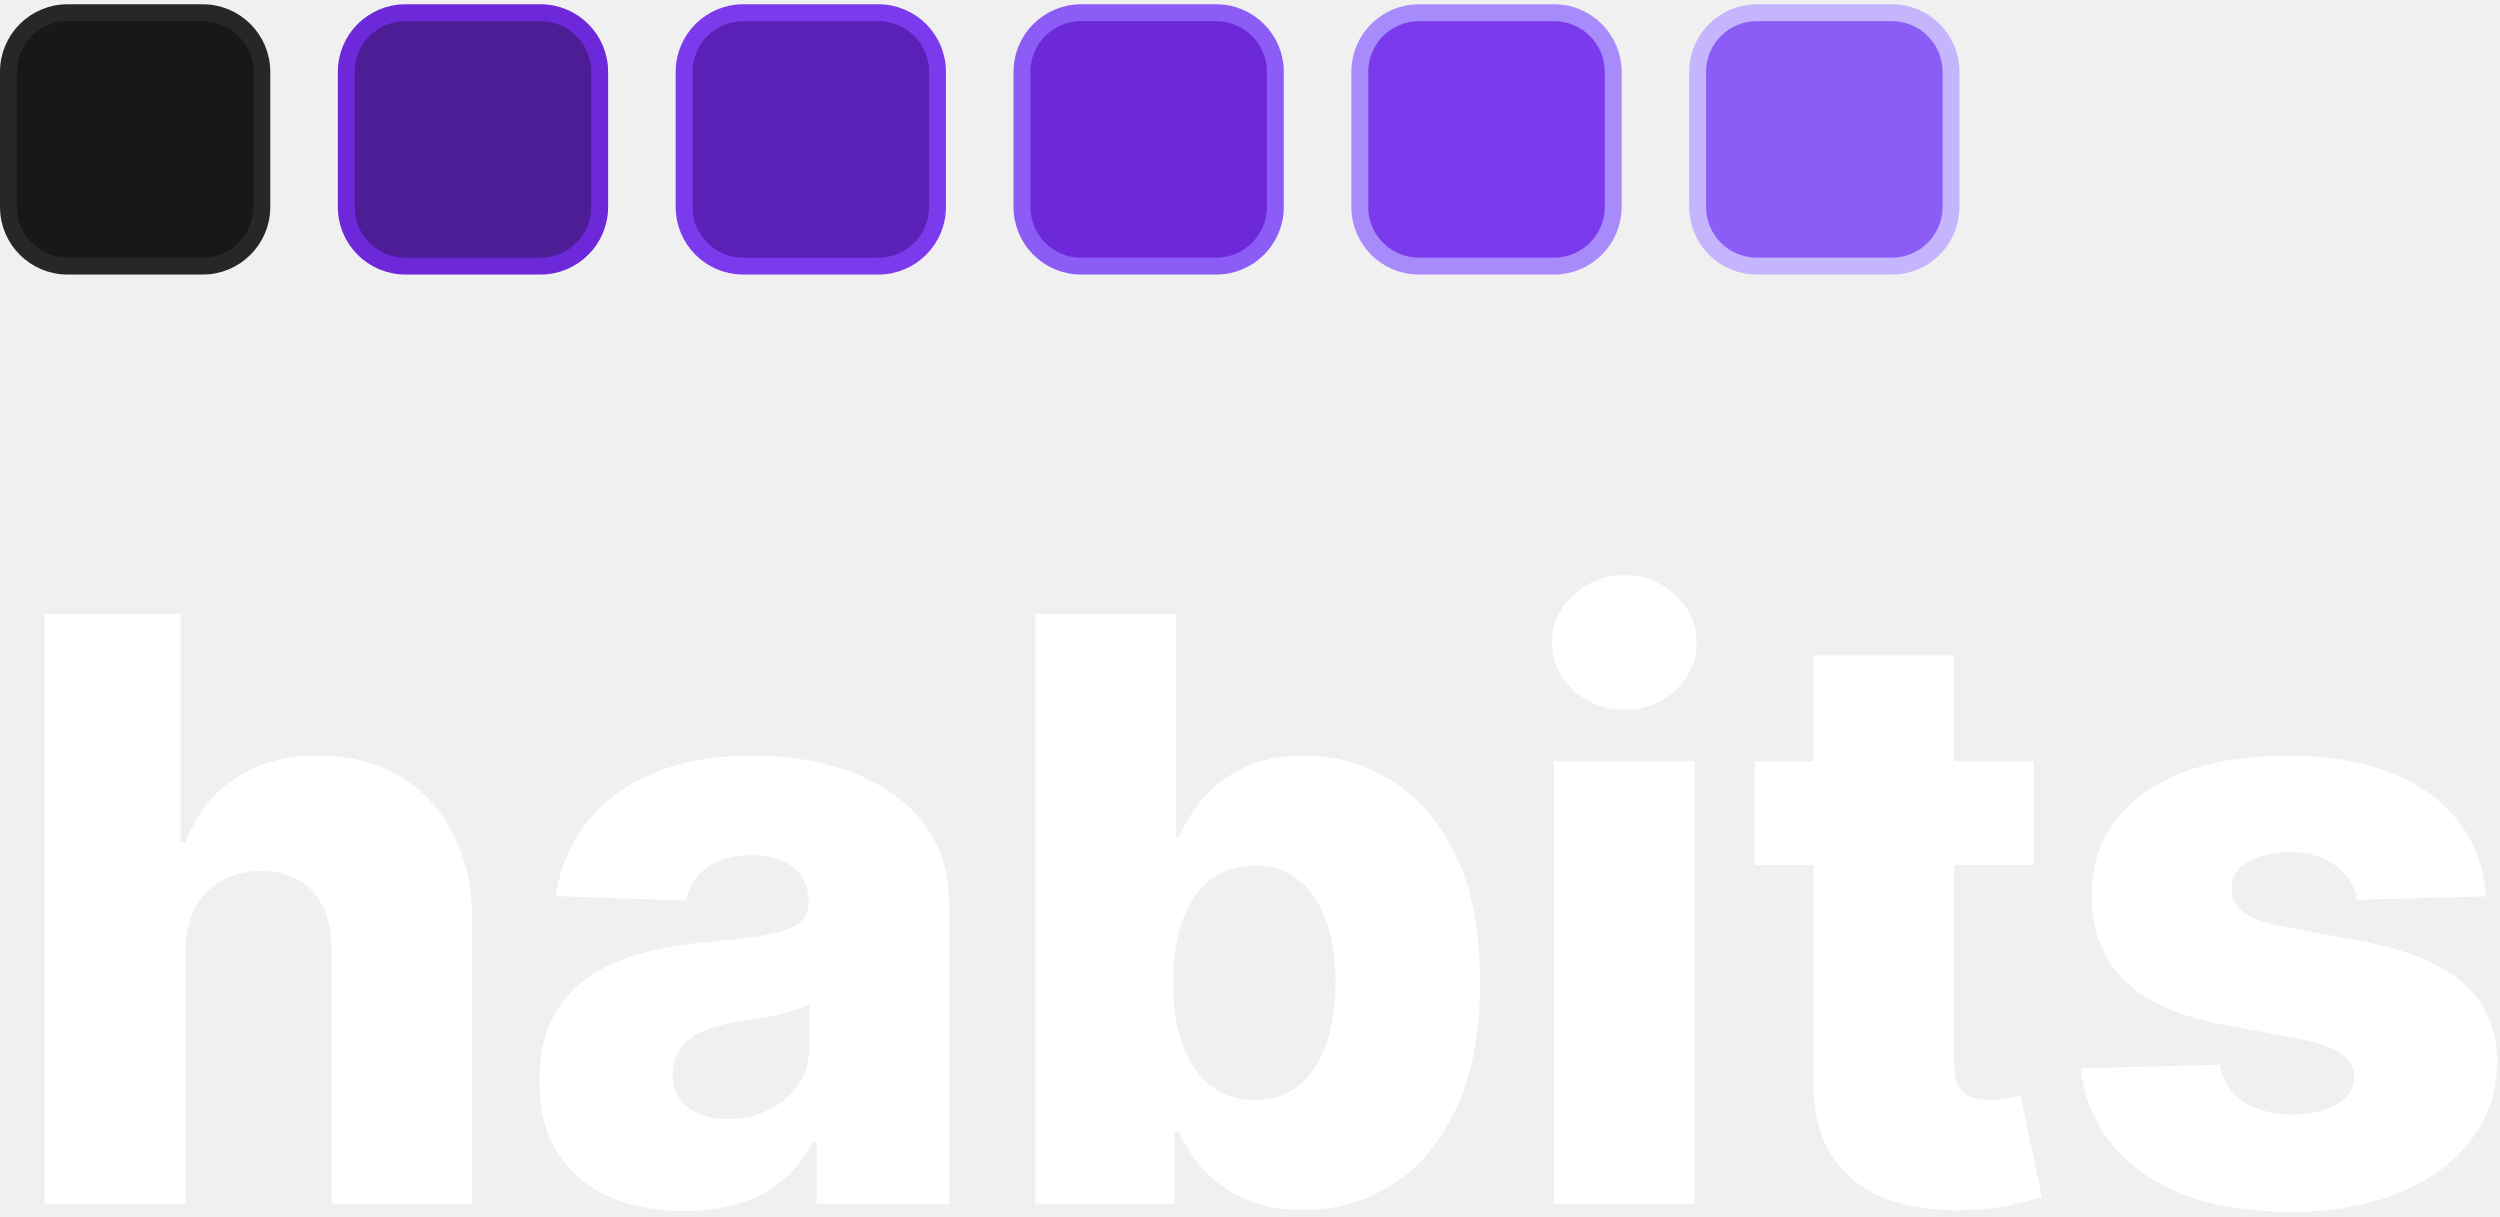
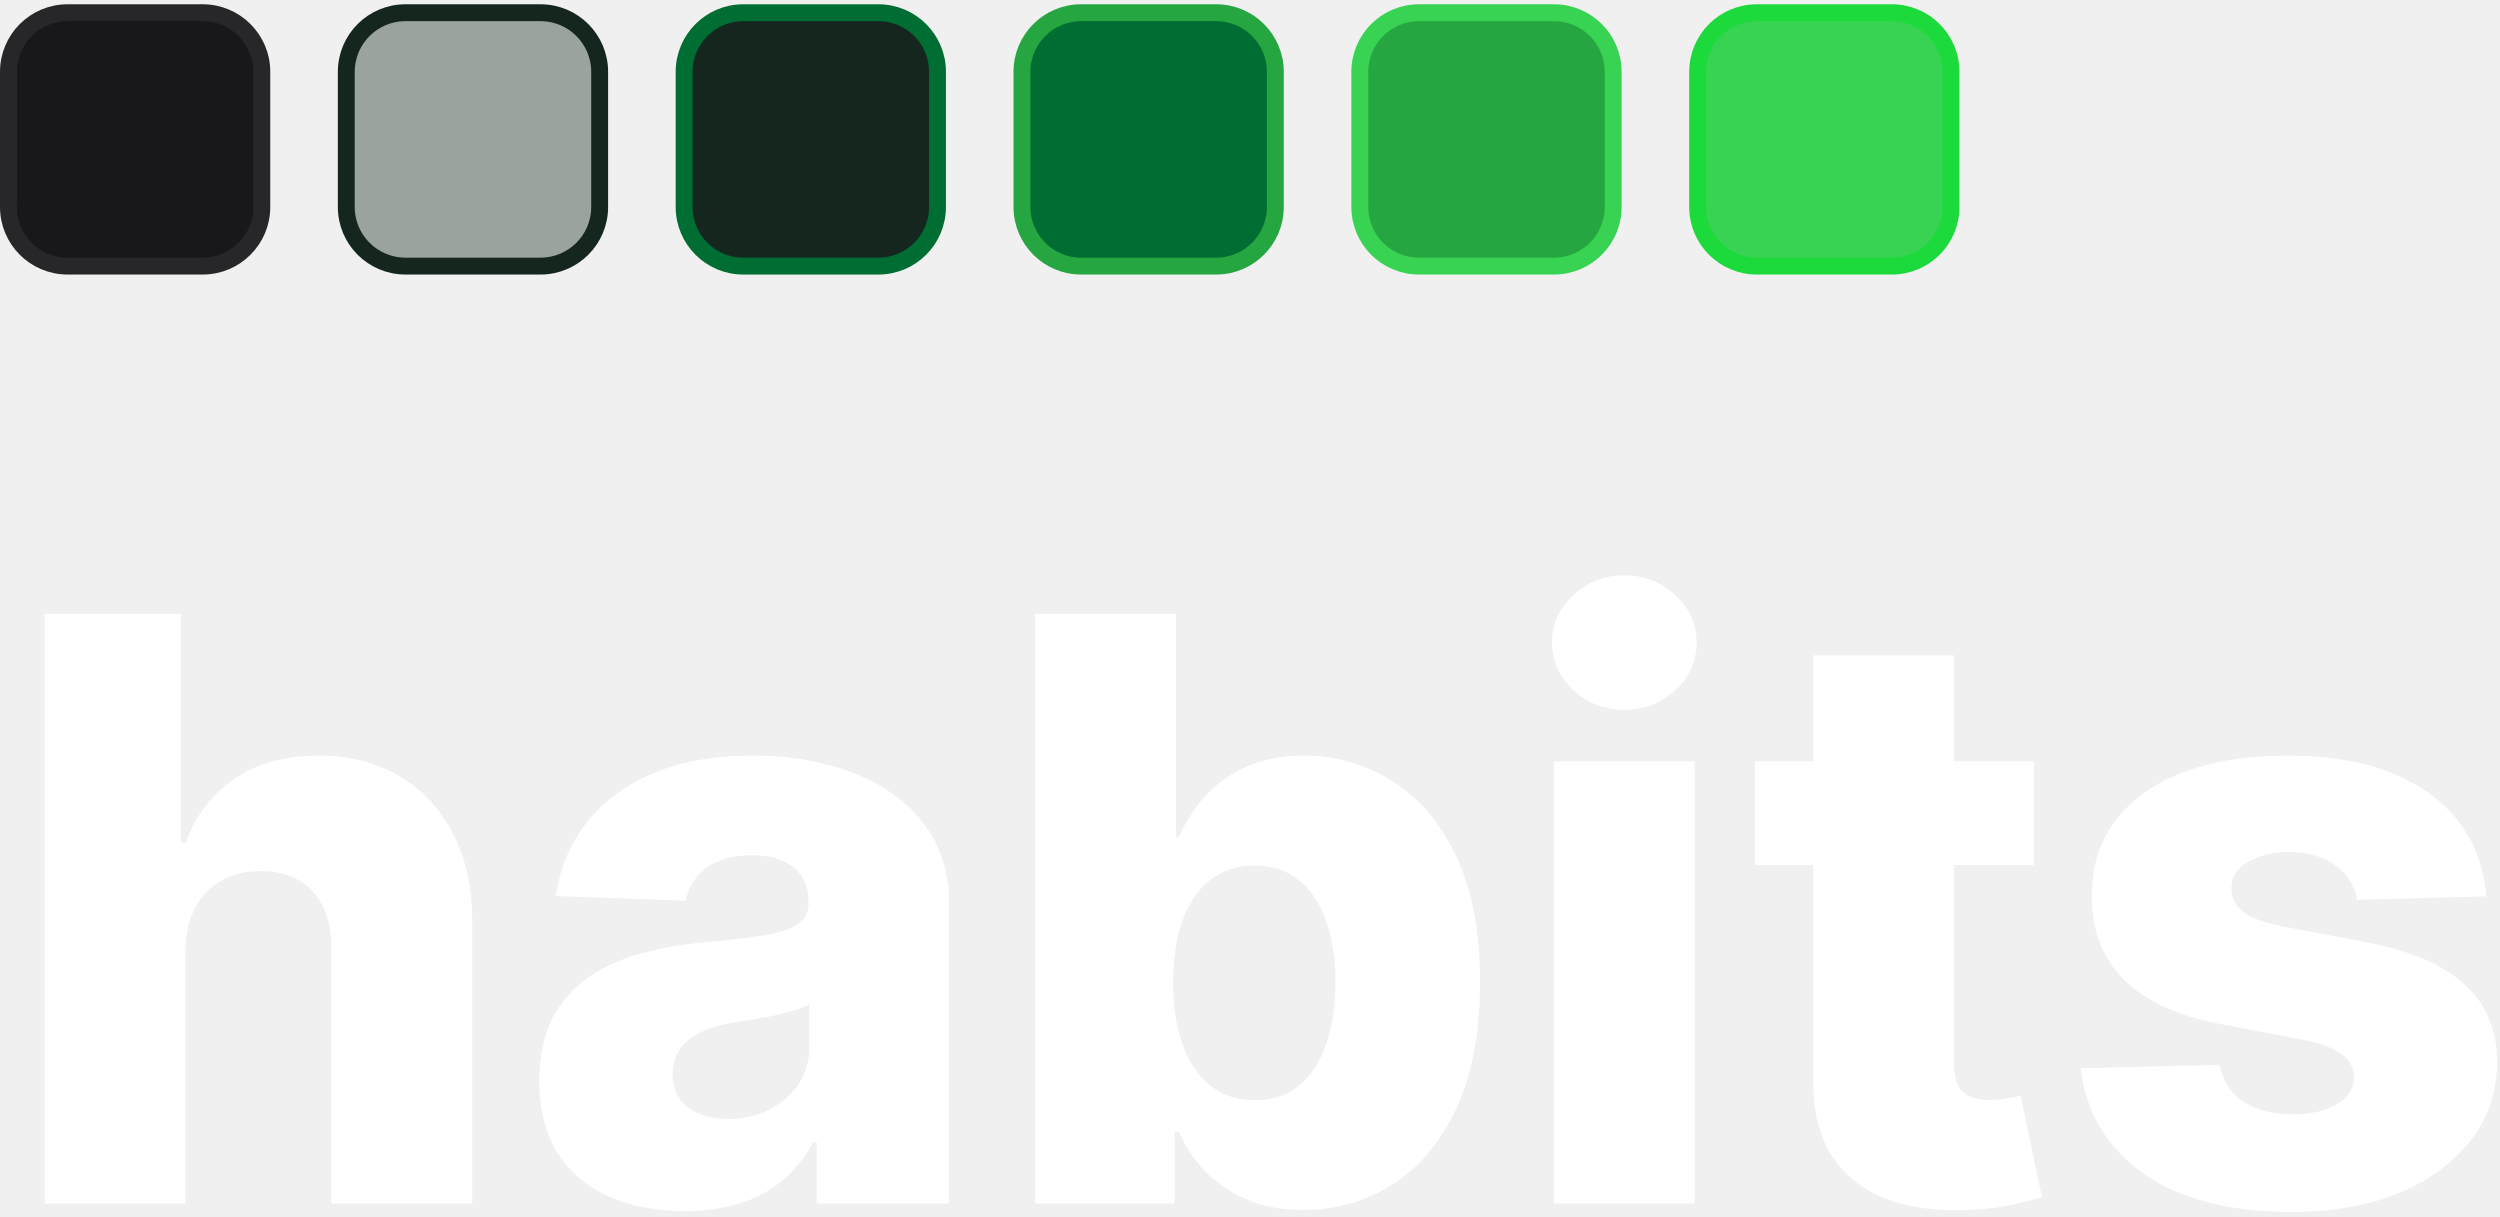
<svg xmlns="http://www.w3.org/2000/svg" width="148" height="72" viewBox="0 0 148 72" fill="none">
-   <path d="M10.977 56.321V71.253H2.642V36.344H10.704V49.878H10.994C11.585 48.264 12.551 47.003 13.892 46.094C15.244 45.185 16.898 44.73 18.852 44.73C20.693 44.73 22.296 45.139 23.659 45.957C25.023 46.764 26.079 47.906 26.829 49.383C27.591 50.861 27.966 52.588 27.954 54.565V71.253H19.619V56.202C19.631 54.747 19.267 53.611 18.528 52.793C17.79 51.974 16.75 51.565 15.409 51.565C14.534 51.565 13.761 51.758 13.091 52.145C12.432 52.52 11.915 53.06 11.54 53.764C11.176 54.469 10.989 55.321 10.977 56.321Z" fill="white" />
-   <path d="M40.538 71.696C38.868 71.696 37.385 71.418 36.09 70.861C34.805 70.293 33.788 69.44 33.038 68.304C32.3 67.156 31.93 65.719 31.93 63.992C31.93 62.537 32.186 61.31 32.697 60.31C33.209 59.31 33.913 58.497 34.811 57.872C35.709 57.247 36.743 56.776 37.913 56.457C39.084 56.128 40.334 55.906 41.663 55.793C43.152 55.656 44.351 55.514 45.26 55.367C46.169 55.207 46.828 54.986 47.237 54.702C47.658 54.406 47.868 53.992 47.868 53.457V53.372C47.868 52.497 47.567 51.821 46.965 51.344C46.362 50.867 45.55 50.628 44.527 50.628C43.425 50.628 42.538 50.867 41.868 51.344C41.197 51.821 40.771 52.48 40.59 53.321L32.902 53.048C33.129 51.457 33.715 50.037 34.658 48.787C35.612 47.526 36.919 46.537 38.578 45.821C40.249 45.094 42.254 44.73 44.595 44.73C46.266 44.73 47.805 44.929 49.215 45.327C50.624 45.713 51.851 46.281 52.896 47.031C53.942 47.77 54.749 48.679 55.317 49.758C55.896 50.838 56.186 52.071 56.186 53.457V71.253H48.345V67.605H48.141C47.675 68.492 47.078 69.242 46.351 69.855C45.635 70.469 44.788 70.929 43.811 71.236C42.845 71.543 41.754 71.696 40.538 71.696ZM43.112 66.242C44.01 66.242 44.817 66.06 45.533 65.696C46.26 65.332 46.84 64.832 47.271 64.196C47.703 63.548 47.919 62.798 47.919 61.946V59.457C47.68 59.582 47.391 59.696 47.05 59.798C46.72 59.901 46.356 59.997 45.959 60.088C45.561 60.179 45.152 60.258 44.731 60.327C44.311 60.395 43.908 60.457 43.521 60.514C42.737 60.639 42.067 60.832 41.51 61.094C40.965 61.355 40.544 61.696 40.249 62.117C39.965 62.526 39.822 63.014 39.822 63.582C39.822 64.446 40.129 65.105 40.743 65.56C41.368 66.014 42.158 66.242 43.112 66.242Z" fill="white" />
-   <path d="M61.283 71.253V36.344H69.618V49.554H69.788C70.129 48.758 70.612 47.992 71.237 47.253C71.874 46.514 72.68 45.912 73.658 45.446C74.646 44.969 75.828 44.73 77.203 44.73C79.021 44.73 80.72 45.207 82.3 46.162C83.891 47.117 85.175 48.588 86.152 50.577C87.129 52.565 87.618 55.099 87.618 58.179C87.618 61.145 87.146 63.628 86.203 65.628C85.271 67.628 84.01 69.128 82.419 70.128C80.84 71.128 79.084 71.628 77.152 71.628C75.834 71.628 74.692 71.412 73.726 70.98C72.76 70.548 71.947 69.98 71.288 69.276C70.641 68.571 70.141 67.815 69.788 67.008H69.533V71.253H61.283ZM69.447 58.162C69.447 59.571 69.635 60.798 70.01 61.844C70.396 62.889 70.947 63.702 71.663 64.281C72.391 64.849 73.26 65.133 74.271 65.133C75.294 65.133 76.163 64.849 76.879 64.281C77.595 63.702 78.135 62.889 78.499 61.844C78.874 60.798 79.061 59.571 79.061 58.162C79.061 56.753 78.874 55.531 78.499 54.497C78.135 53.463 77.595 52.662 76.879 52.094C76.175 51.526 75.305 51.242 74.271 51.242C73.249 51.242 72.379 51.52 71.663 52.077C70.947 52.633 70.396 53.429 70.01 54.463C69.635 55.497 69.447 56.73 69.447 58.162Z" fill="white" />
-   <path d="M91.986 71.253V45.071H100.321V71.253H91.986ZM96.162 42.02C94.992 42.02 93.986 41.633 93.145 40.861C92.304 40.077 91.883 39.133 91.883 38.031C91.883 36.94 92.304 36.008 93.145 35.236C93.986 34.452 94.992 34.06 96.162 34.06C97.344 34.06 98.349 34.452 99.179 35.236C100.02 36.008 100.44 36.94 100.44 38.031C100.44 39.133 100.02 40.077 99.179 40.861C98.349 41.633 97.344 42.02 96.162 42.02Z" fill="white" />
-   <path d="M120.405 45.071V51.207H103.888V45.071H120.405ZM107.348 38.798H115.683V63.02C115.683 63.531 115.763 63.946 115.922 64.264C116.092 64.571 116.337 64.793 116.655 64.929C116.973 65.054 117.354 65.117 117.797 65.117C118.115 65.117 118.45 65.088 118.803 65.031C119.166 64.963 119.439 64.906 119.621 64.861L120.882 70.878C120.484 70.992 119.922 71.133 119.195 71.304C118.479 71.474 117.621 71.582 116.621 71.628C114.666 71.719 112.99 71.492 111.592 70.946C110.206 70.389 109.143 69.526 108.405 68.355C107.678 67.185 107.325 65.713 107.348 63.94V38.798Z" fill="white" />
-   <path d="M147.188 53.065L139.534 53.27C139.455 52.724 139.239 52.242 138.886 51.821C138.534 51.389 138.074 51.054 137.506 50.815C136.949 50.565 136.301 50.44 135.562 50.44C134.597 50.44 133.773 50.633 133.091 51.02C132.42 51.406 132.091 51.929 132.102 52.588C132.091 53.099 132.295 53.543 132.716 53.918C133.148 54.293 133.915 54.594 135.017 54.821L140.062 55.776C142.676 56.276 144.619 57.105 145.892 58.264C147.176 59.423 147.824 60.957 147.835 62.867C147.824 64.662 147.29 66.224 146.233 67.554C145.188 68.883 143.756 69.918 141.938 70.656C140.119 71.383 138.04 71.747 135.699 71.747C131.96 71.747 129.011 70.98 126.852 69.446C124.705 67.901 123.477 65.832 123.17 63.242L131.403 63.037C131.585 63.992 132.057 64.719 132.818 65.219C133.58 65.719 134.551 65.969 135.733 65.969C136.801 65.969 137.67 65.77 138.341 65.372C139.011 64.974 139.352 64.446 139.364 63.787C139.352 63.196 139.091 62.724 138.58 62.372C138.068 62.008 137.267 61.724 136.176 61.52L131.608 60.651C128.983 60.173 127.028 59.293 125.744 58.008C124.46 56.713 123.824 55.065 123.835 53.065C123.824 51.315 124.29 49.821 125.233 48.582C126.176 47.332 127.517 46.378 129.256 45.719C130.994 45.06 133.045 44.73 135.409 44.73C138.955 44.73 141.75 45.474 143.795 46.963C145.841 48.44 146.972 50.474 147.188 53.065Z" fill="white" />
-   <rect x="0.5" y="0.753" width="15" height="15" rx="3.5" fill="#18181B" stroke="#27272A" />
-   <rect x="20.5" y="0.753" width="15" height="15" rx="3.5" fill="#4C1D95" stroke="#6D28D9" />
-   <rect x="40.5" y="0.753" width="15" height="15" rx="3.5" fill="#5B21B6" stroke="#7C3AED" />
-   <rect x="60.5" y="0.753" width="15" height="15" rx="3.5" fill="#6D28D9" stroke="#8B5CF6" />
-   <rect x="80.5" y="0.753" width="15" height="15" rx="3.5" fill="#7C3AED" stroke="#A78BFA" />
-   <rect x="100.5" y="0.753" width="15" height="15" rx="3.5" fill="#8B5CF6" stroke="#C4B5FD" />
+   <g>
+     <path d="M10.977 56.321V71.253H2.642V36.344H10.704V49.878H10.994C11.585 48.264 12.551 47.003 13.892 46.094C15.244 45.185 16.898 44.73 18.852 44.73C20.693 44.73 22.296 45.139 23.659 45.957C25.023 46.764 26.079 47.906 26.829 49.383C27.591 50.861 27.966 52.588 27.954 54.565V71.253H19.619V56.202C19.631 54.747 19.267 53.611 18.528 52.793C17.79 51.974 16.75 51.565 15.409 51.565C14.534 51.565 13.761 51.758 13.091 52.145C12.432 52.52 11.915 53.06 11.54 53.764C11.176 54.469 10.989 55.321 10.977 56.321Z" fill="white" />
+     <path d="M40.538 71.696C38.868 71.696 37.385 71.418 36.09 70.861C34.805 70.293 33.788 69.44 33.038 68.304C32.3 67.156 31.93 65.719 31.93 63.992C31.93 62.537 32.186 61.31 32.697 60.31C33.209 59.31 33.913 58.497 34.811 57.872C35.709 57.247 36.743 56.776 37.913 56.457C39.084 56.128 40.334 55.906 41.663 55.793C43.152 55.656 44.351 55.514 45.26 55.367C46.169 55.207 46.828 54.986 47.237 54.702C47.658 54.406 47.868 53.992 47.868 53.457V53.372C47.868 52.497 47.567 51.821 46.965 51.344C46.362 50.867 45.55 50.628 44.527 50.628C43.425 50.628 42.538 50.867 41.868 51.344C41.197 51.821 40.771 52.48 40.59 53.321L32.902 53.048C33.129 51.457 33.715 50.037 34.658 48.787C35.612 47.526 36.919 46.537 38.578 45.821C40.249 45.094 42.254 44.73 44.595 44.73C46.266 44.73 47.805 44.929 49.215 45.327C50.624 45.713 51.851 46.281 52.896 47.031C53.942 47.77 54.749 48.679 55.317 49.758C55.896 50.838 56.186 52.071 56.186 53.457V71.253H48.345V67.605H48.141C47.675 68.492 47.078 69.242 46.351 69.855C45.635 70.469 44.788 70.929 43.811 71.236C42.845 71.543 41.754 71.696 40.538 71.696ZM43.112 66.242C44.01 66.242 44.817 66.06 45.533 65.696C46.26 65.332 46.84 64.832 47.271 64.196C47.703 63.548 47.919 62.798 47.919 61.946V59.457C47.68 59.582 47.391 59.696 47.05 59.798C46.72 59.901 46.356 59.997 45.959 60.088C45.561 60.179 45.152 60.258 44.731 60.327C44.311 60.395 43.908 60.457 43.521 60.514C42.737 60.639 42.067 60.832 41.51 61.094C40.965 61.355 40.544 61.696 40.249 62.117C39.965 62.526 39.822 63.014 39.822 63.582C39.822 64.446 40.129 65.105 40.743 65.56C41.368 66.014 42.158 66.242 43.112 66.242Z" fill="white" />
+     <path d="M61.283 71.253V36.344H69.618V49.554H69.788C70.129 48.758 70.612 47.992 71.237 47.253C71.874 46.514 72.68 45.912 73.658 45.446C74.646 44.969 75.828 44.73 77.203 44.73C79.021 44.73 80.72 45.207 82.3 46.162C83.891 47.117 85.175 48.588 86.152 50.577C87.129 52.565 87.618 55.099 87.618 58.179C87.618 61.145 87.146 63.628 86.203 65.628C85.271 67.628 84.01 69.128 82.419 70.128C80.84 71.128 79.084 71.628 77.152 71.628C75.834 71.628 74.692 71.412 73.726 70.98C72.76 70.548 71.947 69.98 71.288 69.276C70.641 68.571 70.141 67.815 69.788 67.008H69.533V71.253H61.283ZM69.447 58.162C69.447 59.571 69.635 60.798 70.01 61.844C70.396 62.889 70.947 63.702 71.663 64.281C72.391 64.849 73.26 65.133 74.271 65.133C75.294 65.133 76.163 64.849 76.879 64.281C77.595 63.702 78.135 62.889 78.499 61.844C78.874 60.798 79.061 59.571 79.061 58.162C79.061 56.753 78.874 55.531 78.499 54.497C78.135 53.463 77.595 52.662 76.879 52.094C76.175 51.526 75.305 51.242 74.271 51.242C73.249 51.242 72.379 51.52 71.663 52.077C70.947 52.633 70.396 53.429 70.01 54.463C69.635 55.497 69.447 56.73 69.447 58.162Z" fill="white" />
+     <path d="M91.986 71.253V45.071H100.321V71.253H91.986ZM96.162 42.02C94.992 42.02 93.986 41.633 93.145 40.861C92.304 40.077 91.883 39.133 91.883 38.031C91.883 36.94 92.304 36.008 93.145 35.236C93.986 34.452 94.992 34.06 96.162 34.06C97.344 34.06 98.349 34.452 99.179 35.236C100.02 36.008 100.44 36.94 100.44 38.031C100.44 39.133 100.02 40.077 99.179 40.861C98.349 41.633 97.344 42.02 96.162 42.02Z" fill="white" />
+     <path d="M120.405 45.071V51.207H103.888V45.071H120.405ZM107.348 38.798H115.683V63.02C115.683 63.531 115.763 63.946 115.922 64.264C116.092 64.571 116.337 64.793 116.655 64.929C116.973 65.054 117.354 65.117 117.797 65.117C118.115 65.117 118.45 65.088 118.803 65.031C119.166 64.963 119.439 64.906 119.621 64.861L120.882 70.878C120.484 70.992 119.922 71.133 119.195 71.304C118.479 71.474 117.621 71.582 116.621 71.628C114.666 71.719 112.99 71.492 111.592 70.946C110.206 70.389 109.143 69.526 108.405 68.355C107.678 67.185 107.325 65.713 107.348 63.94V38.798Z" fill="white" />
+     <path d="M147.188 53.065L139.534 53.27C139.455 52.724 139.239 52.242 138.886 51.821C138.534 51.389 138.074 51.054 137.506 50.815C136.949 50.565 136.301 50.44 135.562 50.44C134.597 50.44 133.773 50.633 133.091 51.02C132.42 51.406 132.091 51.929 132.102 52.588C132.091 53.099 132.295 53.543 132.716 53.918C133.148 54.293 133.915 54.594 135.017 54.821L140.062 55.776C142.676 56.276 144.619 57.105 145.892 58.264C147.176 59.423 147.824 60.957 147.835 62.867C147.824 64.662 147.29 66.224 146.233 67.554C145.188 68.883 143.756 69.918 141.938 70.656C140.119 71.383 138.04 71.747 135.699 71.747C131.96 71.747 129.011 70.98 126.852 69.446C124.705 67.901 123.477 65.832 123.17 63.242L131.403 63.037C131.585 63.992 132.057 64.719 132.818 65.219C133.58 65.719 134.551 65.969 135.733 65.969C136.801 65.969 137.67 65.77 138.341 65.372C139.011 64.974 139.352 64.446 139.364 63.787C139.352 63.196 139.091 62.724 138.58 62.372C138.068 62.008 137.267 61.724 136.176 61.52L131.608 60.651C128.983 60.173 127.028 59.293 125.744 58.008C124.46 56.713 123.824 55.065 123.835 53.065C123.824 51.315 124.29 49.821 125.233 48.582C126.176 47.332 127.517 46.378 129.256 45.719C130.994 45.06 133.045 44.73 135.409 44.73C138.955 44.73 141.75 45.474 143.795 46.963C145.841 48.44 146.972 50.474 147.188 53.065Z" fill="white" />
+     <rect x="0.5" y="0.753" width="15" height="15" rx="3.5" fill="#18181B" stroke="#27272A" />
+     <rect x="20.5" y="0.753" width="15" height="15" rx="3.5" fill="#193125" fill-opacity="0.4" stroke="#14261D" />
+     <rect x="40.5" y="0.753" width="15" height="15" rx="3.5" fill="#14261D" stroke="#006D32" />
+     <rect x="60.5" y="0.753" width="15" height="15" rx="3.5" fill="#006D32" stroke="#26A641" />
+     <rect x="80.5" y="0.753" width="15" height="15" rx="3.5" fill="#26A641" stroke="#39D353" />
+     <rect x="100.5" y="0.753" width="15" height="15" rx="3.5" fill="#39D353" stroke="#1CD93C" />
+   </g>
</svg>
